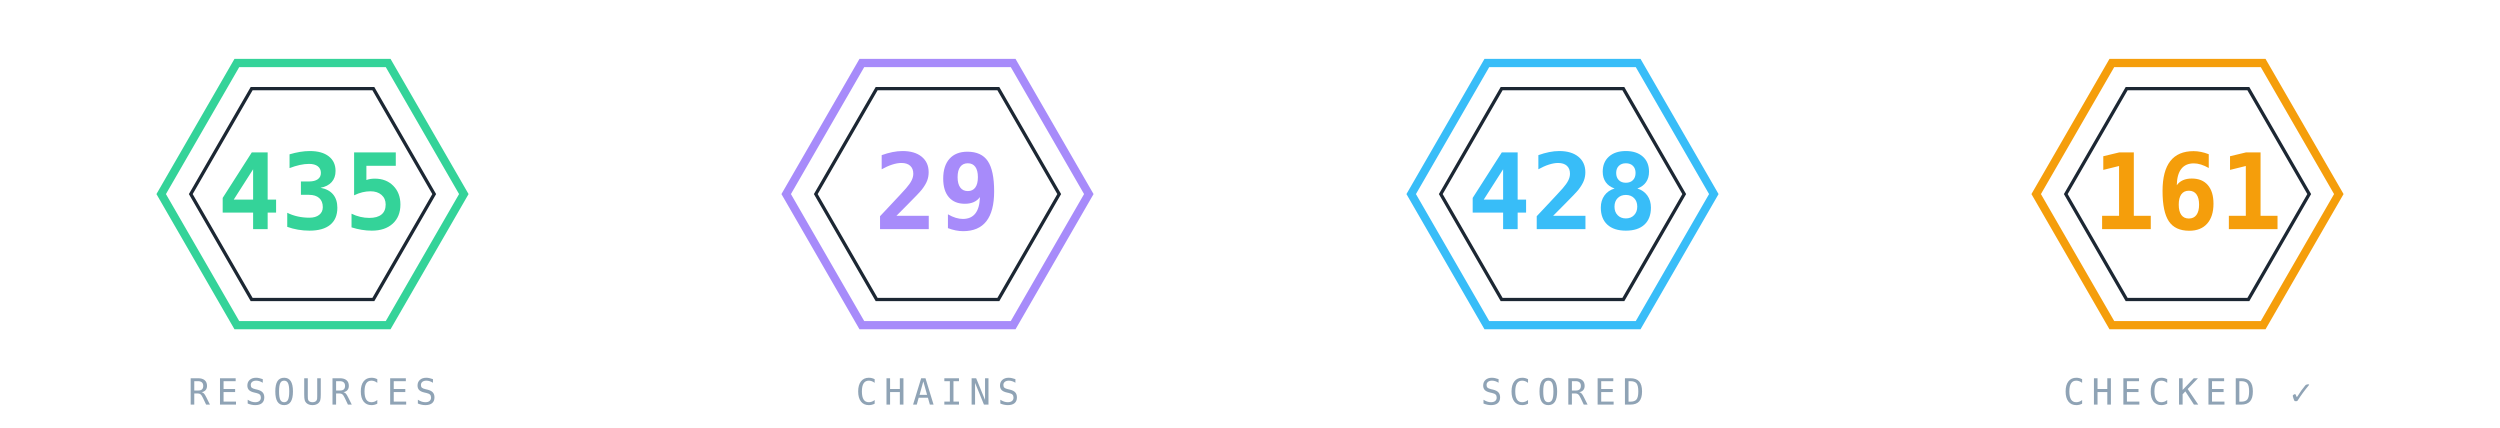
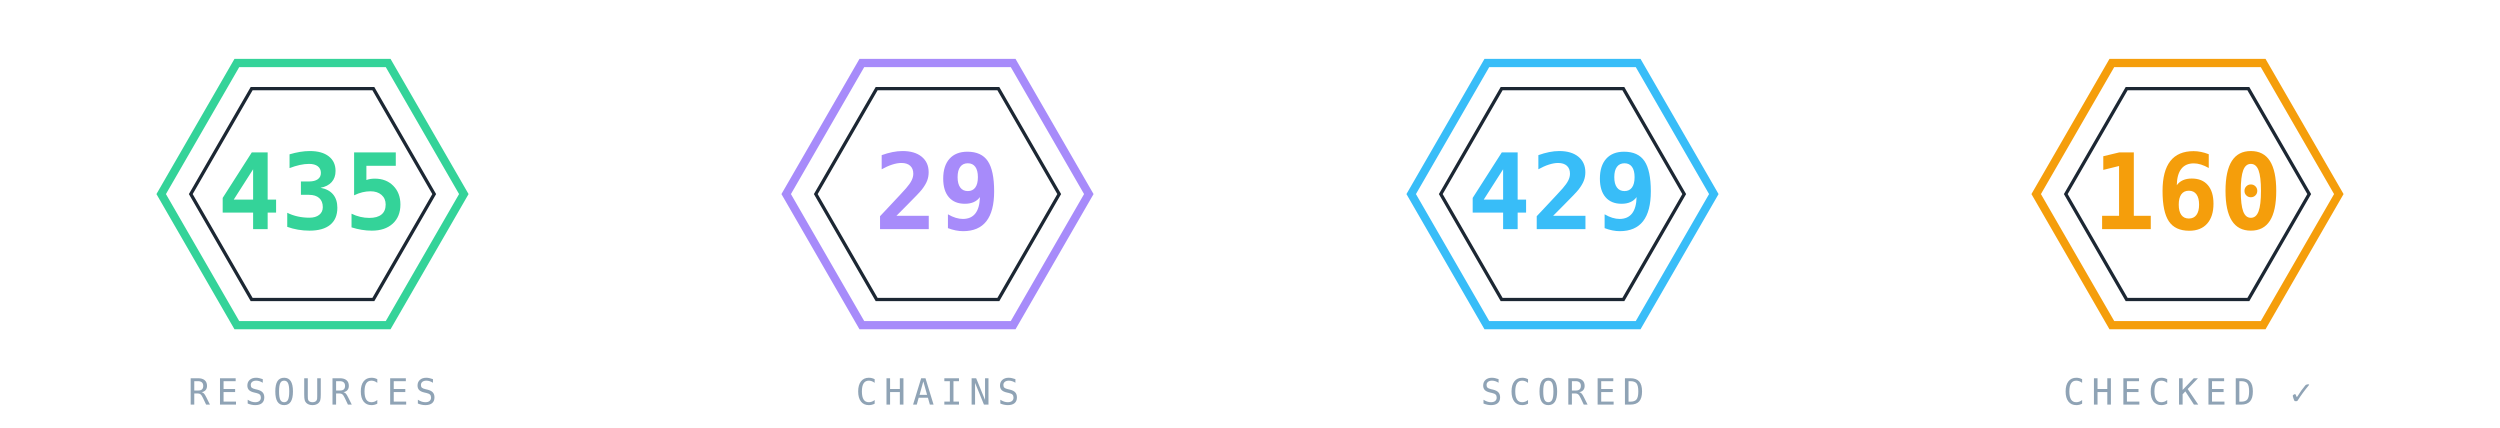
- <svg xmlns="http://www.w3.org/2000/svg" width="1520" height="260" viewBox="0 0 1520 260" role="img" aria-label="435 resources, 29 chains, 428 scored, 161 independently checked">
+ <svg xmlns="http://www.w3.org/2000/svg" width="1520" height="260" viewBox="0 0 1520 260" role="img" aria-label="435 resources, 29 chains, 429 scored, 160 independently checked">
  <g>
    <path d="M98.0 118.0 L144.0 38.3 L236.0 38.3 L282.0 118.0 L236.0 197.7 L144.0 197.7 Z" fill="none" stroke="#34d399" stroke-width="5" />
    <path d="M116.0 118.0 L153.0 53.9 L227.0 53.9 L264.0 118.0 L227.0 182.1 L153.0 182.1 Z" fill="none" stroke="#1c2733" stroke-width="2" />
    <text x="190" y="139.333" text-anchor="middle" font-family="ui-monospace, SFMono-Regular, Menlo, monospace" font-size="64" font-weight="700" fill="#34d399">435</text>
    <text x="190" y="246" text-anchor="middle" font-family="ui-monospace, SFMono-Regular, Menlo, monospace" font-size="22" letter-spacing="4" fill="#8fa3b5">RESOURCES</text>
  </g>
  <g>
    <path d="M478.0 118.0 L524.0 38.3 L616.0 38.3 L662.0 118.0 L616.0 197.7 L524.0 197.7 Z" fill="none" stroke="#a78bfa" stroke-width="5" />
    <path d="M496.0 118.0 L533.0 53.9 L607.0 53.9 L644.0 118.0 L607.0 182.1 L533.0 182.1 Z" fill="none" stroke="#1c2733" stroke-width="2" />
    <text x="570" y="139.333" text-anchor="middle" font-family="ui-monospace, SFMono-Regular, Menlo, monospace" font-size="64" font-weight="700" fill="#a78bfa">29</text>
    <text x="570" y="246" text-anchor="middle" font-family="ui-monospace, SFMono-Regular, Menlo, monospace" font-size="22" letter-spacing="4" fill="#8fa3b5">CHAINS</text>
  </g>
  <g>
    <path d="M858.0 118.0 L904.0 38.3 L996.0 38.3 L1042.0 118.0 L996.0 197.7 L904.0 197.7 Z" fill="none" stroke="#38bdf8" stroke-width="5" />
    <path d="M876.0 118.0 L913.0 53.9 L987.0 53.9 L1024.0 118.0 L987.0 182.1 L913.0 182.1 Z" fill="none" stroke="#1c2733" stroke-width="2" />
-     <text x="950" y="139.333" text-anchor="middle" font-family="ui-monospace, SFMono-Regular, Menlo, monospace" font-size="64" font-weight="700" fill="#38bdf8">428</text>
+     <text x="950" y="139.333" text-anchor="middle" font-family="ui-monospace, SFMono-Regular, Menlo, monospace" font-size="64" font-weight="700" fill="#38bdf8">429</text>
    <text x="950" y="246" text-anchor="middle" font-family="ui-monospace, SFMono-Regular, Menlo, monospace" font-size="22" letter-spacing="4" fill="#8fa3b5">SCORED</text>
  </g>
  <g>
    <path d="M1238.0 118.0 L1284.0 38.3 L1376.0 38.3 L1422.0 118.0 L1376.0 197.7 L1284.0 197.7 Z" fill="none" stroke="#f59e0b" stroke-width="5" />
    <path d="M1256.0 118.0 L1293.0 53.9 L1367.0 53.9 L1404.0 118.0 L1367.0 182.1 L1293.0 182.1 Z" fill="none" stroke="#1c2733" stroke-width="2" />
-     <text x="1330" y="139.333" text-anchor="middle" font-family="ui-monospace, SFMono-Regular, Menlo, monospace" font-size="64" font-weight="700" fill="#f59e0b">161</text>
+     <text x="1330" y="139.333" text-anchor="middle" font-family="ui-monospace, SFMono-Regular, Menlo, monospace" font-size="64" font-weight="700" fill="#f59e0b">160</text>
    <text x="1330" y="246" text-anchor="middle" font-family="ui-monospace, SFMono-Regular, Menlo, monospace" font-size="22" letter-spacing="4" fill="#8fa3b5">CHECKED ✓</text>
  </g>
</svg>
